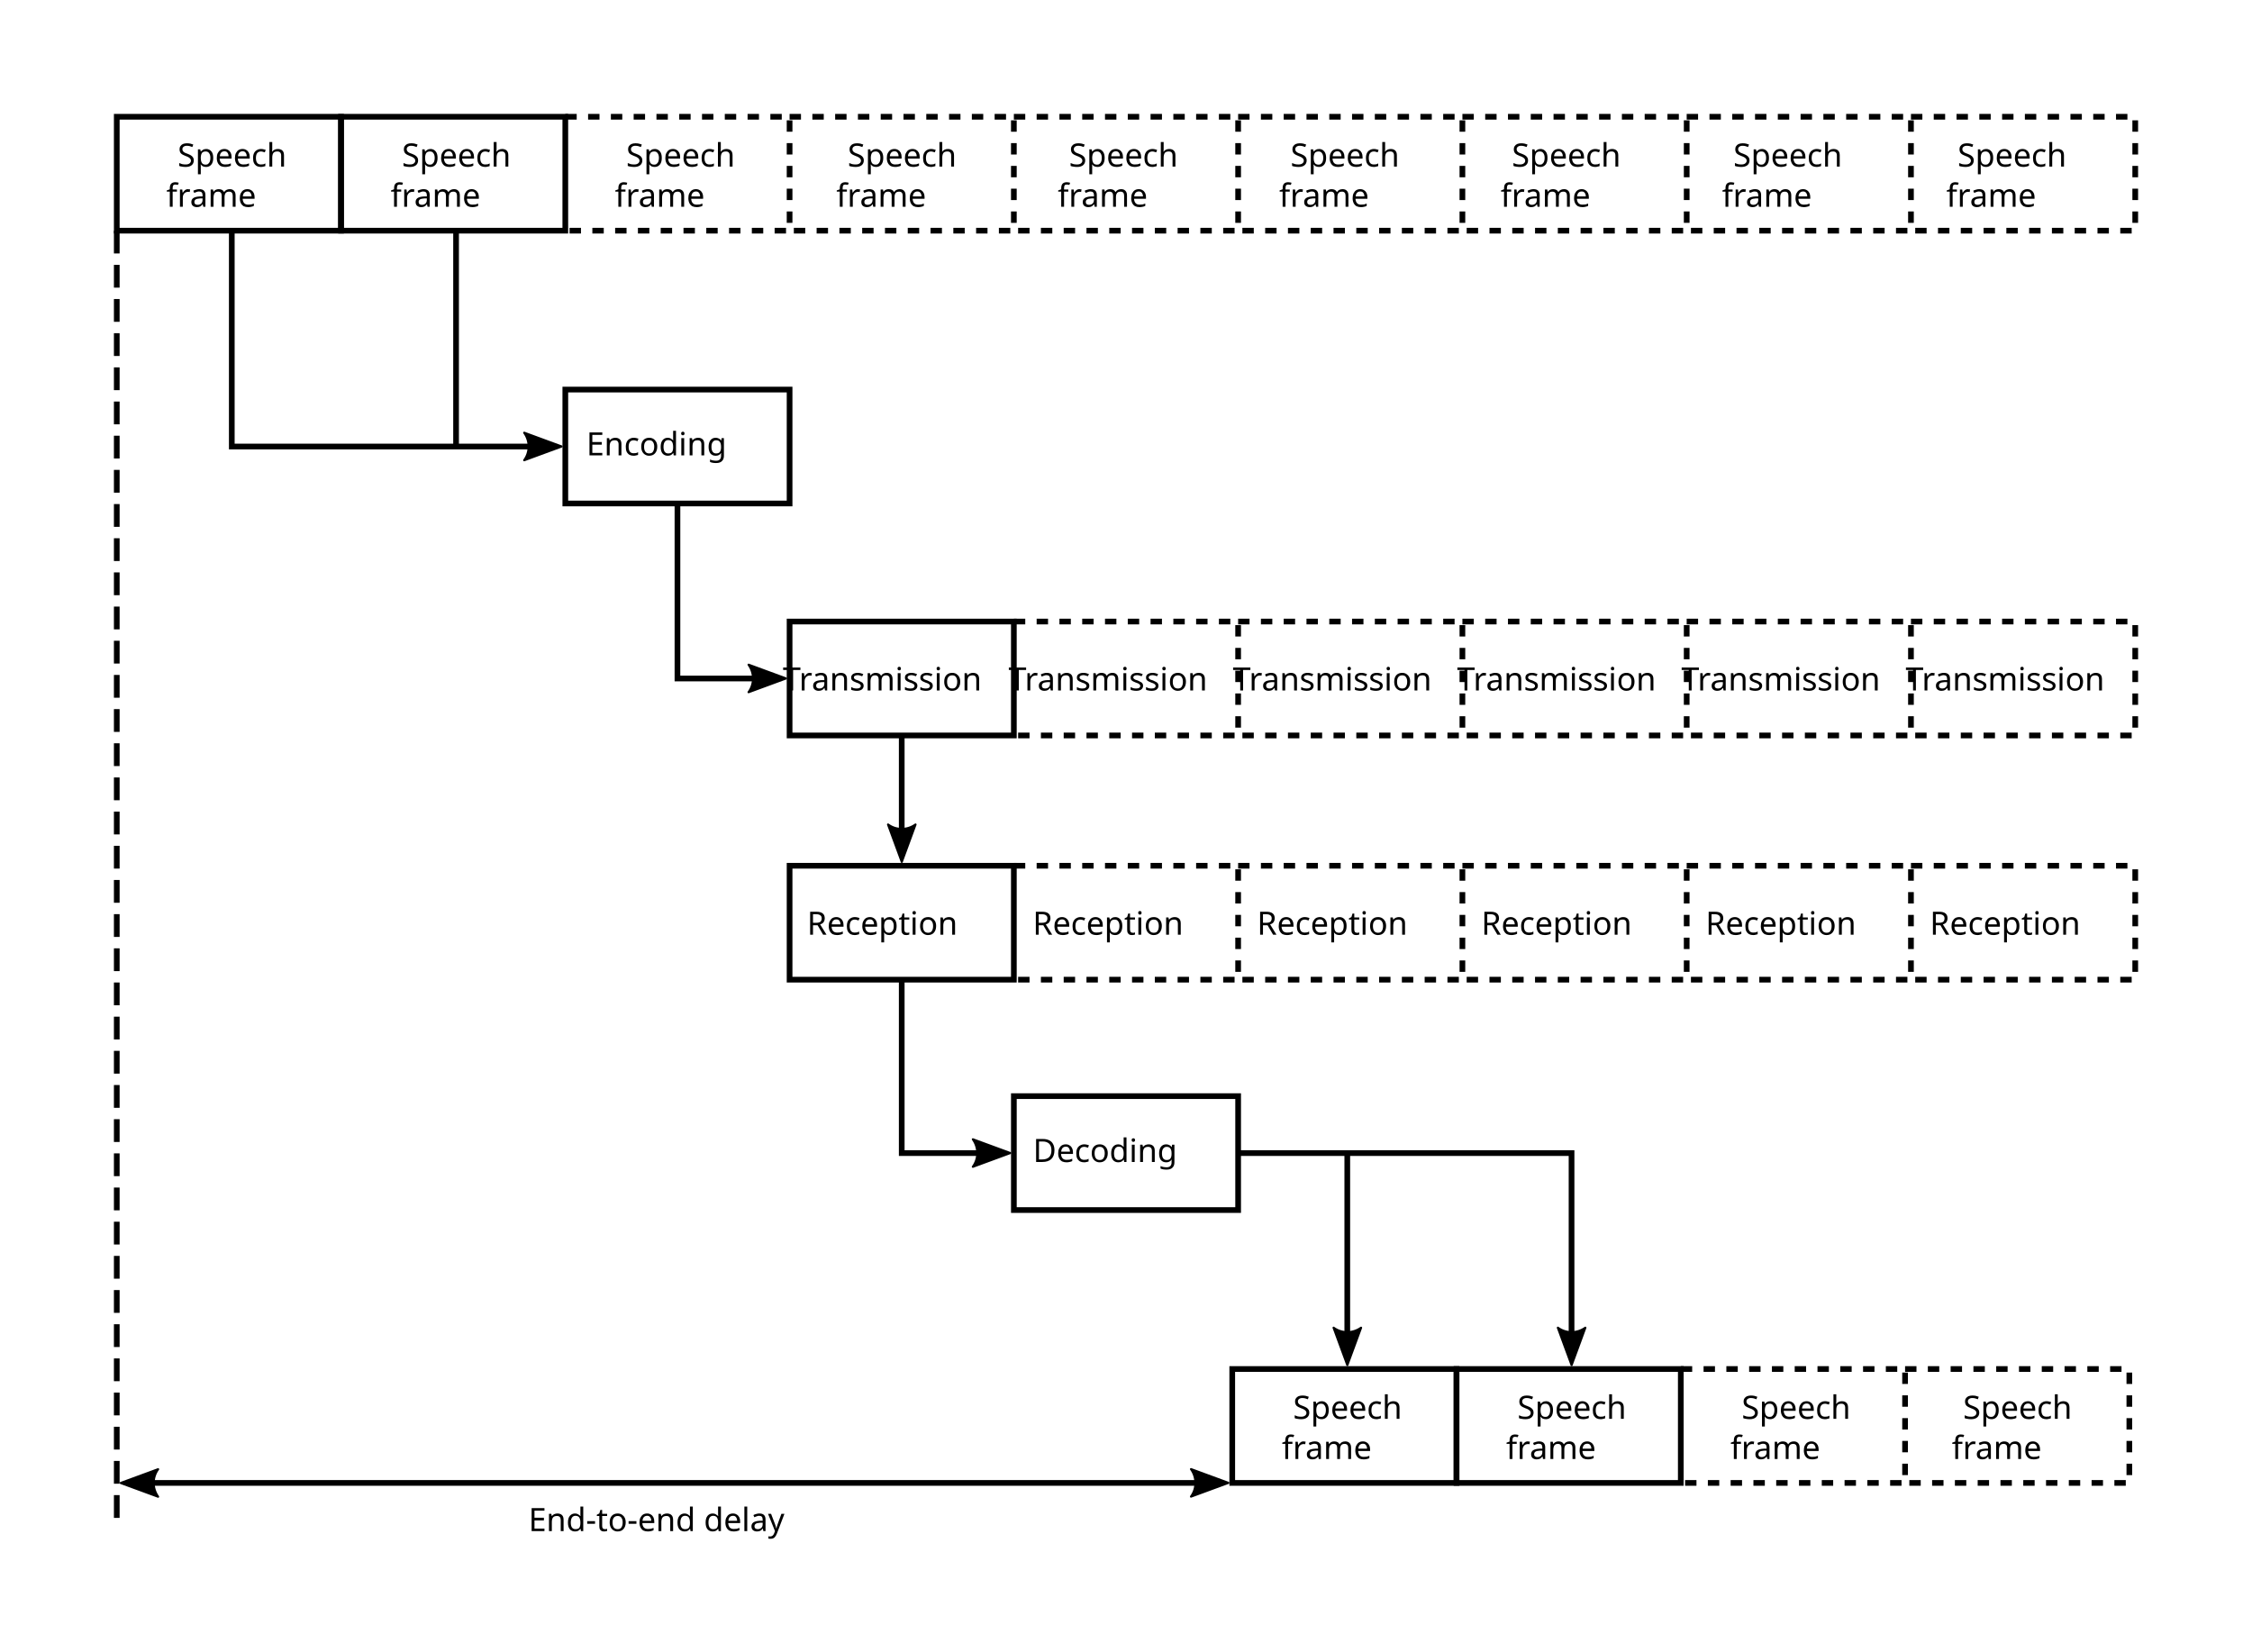
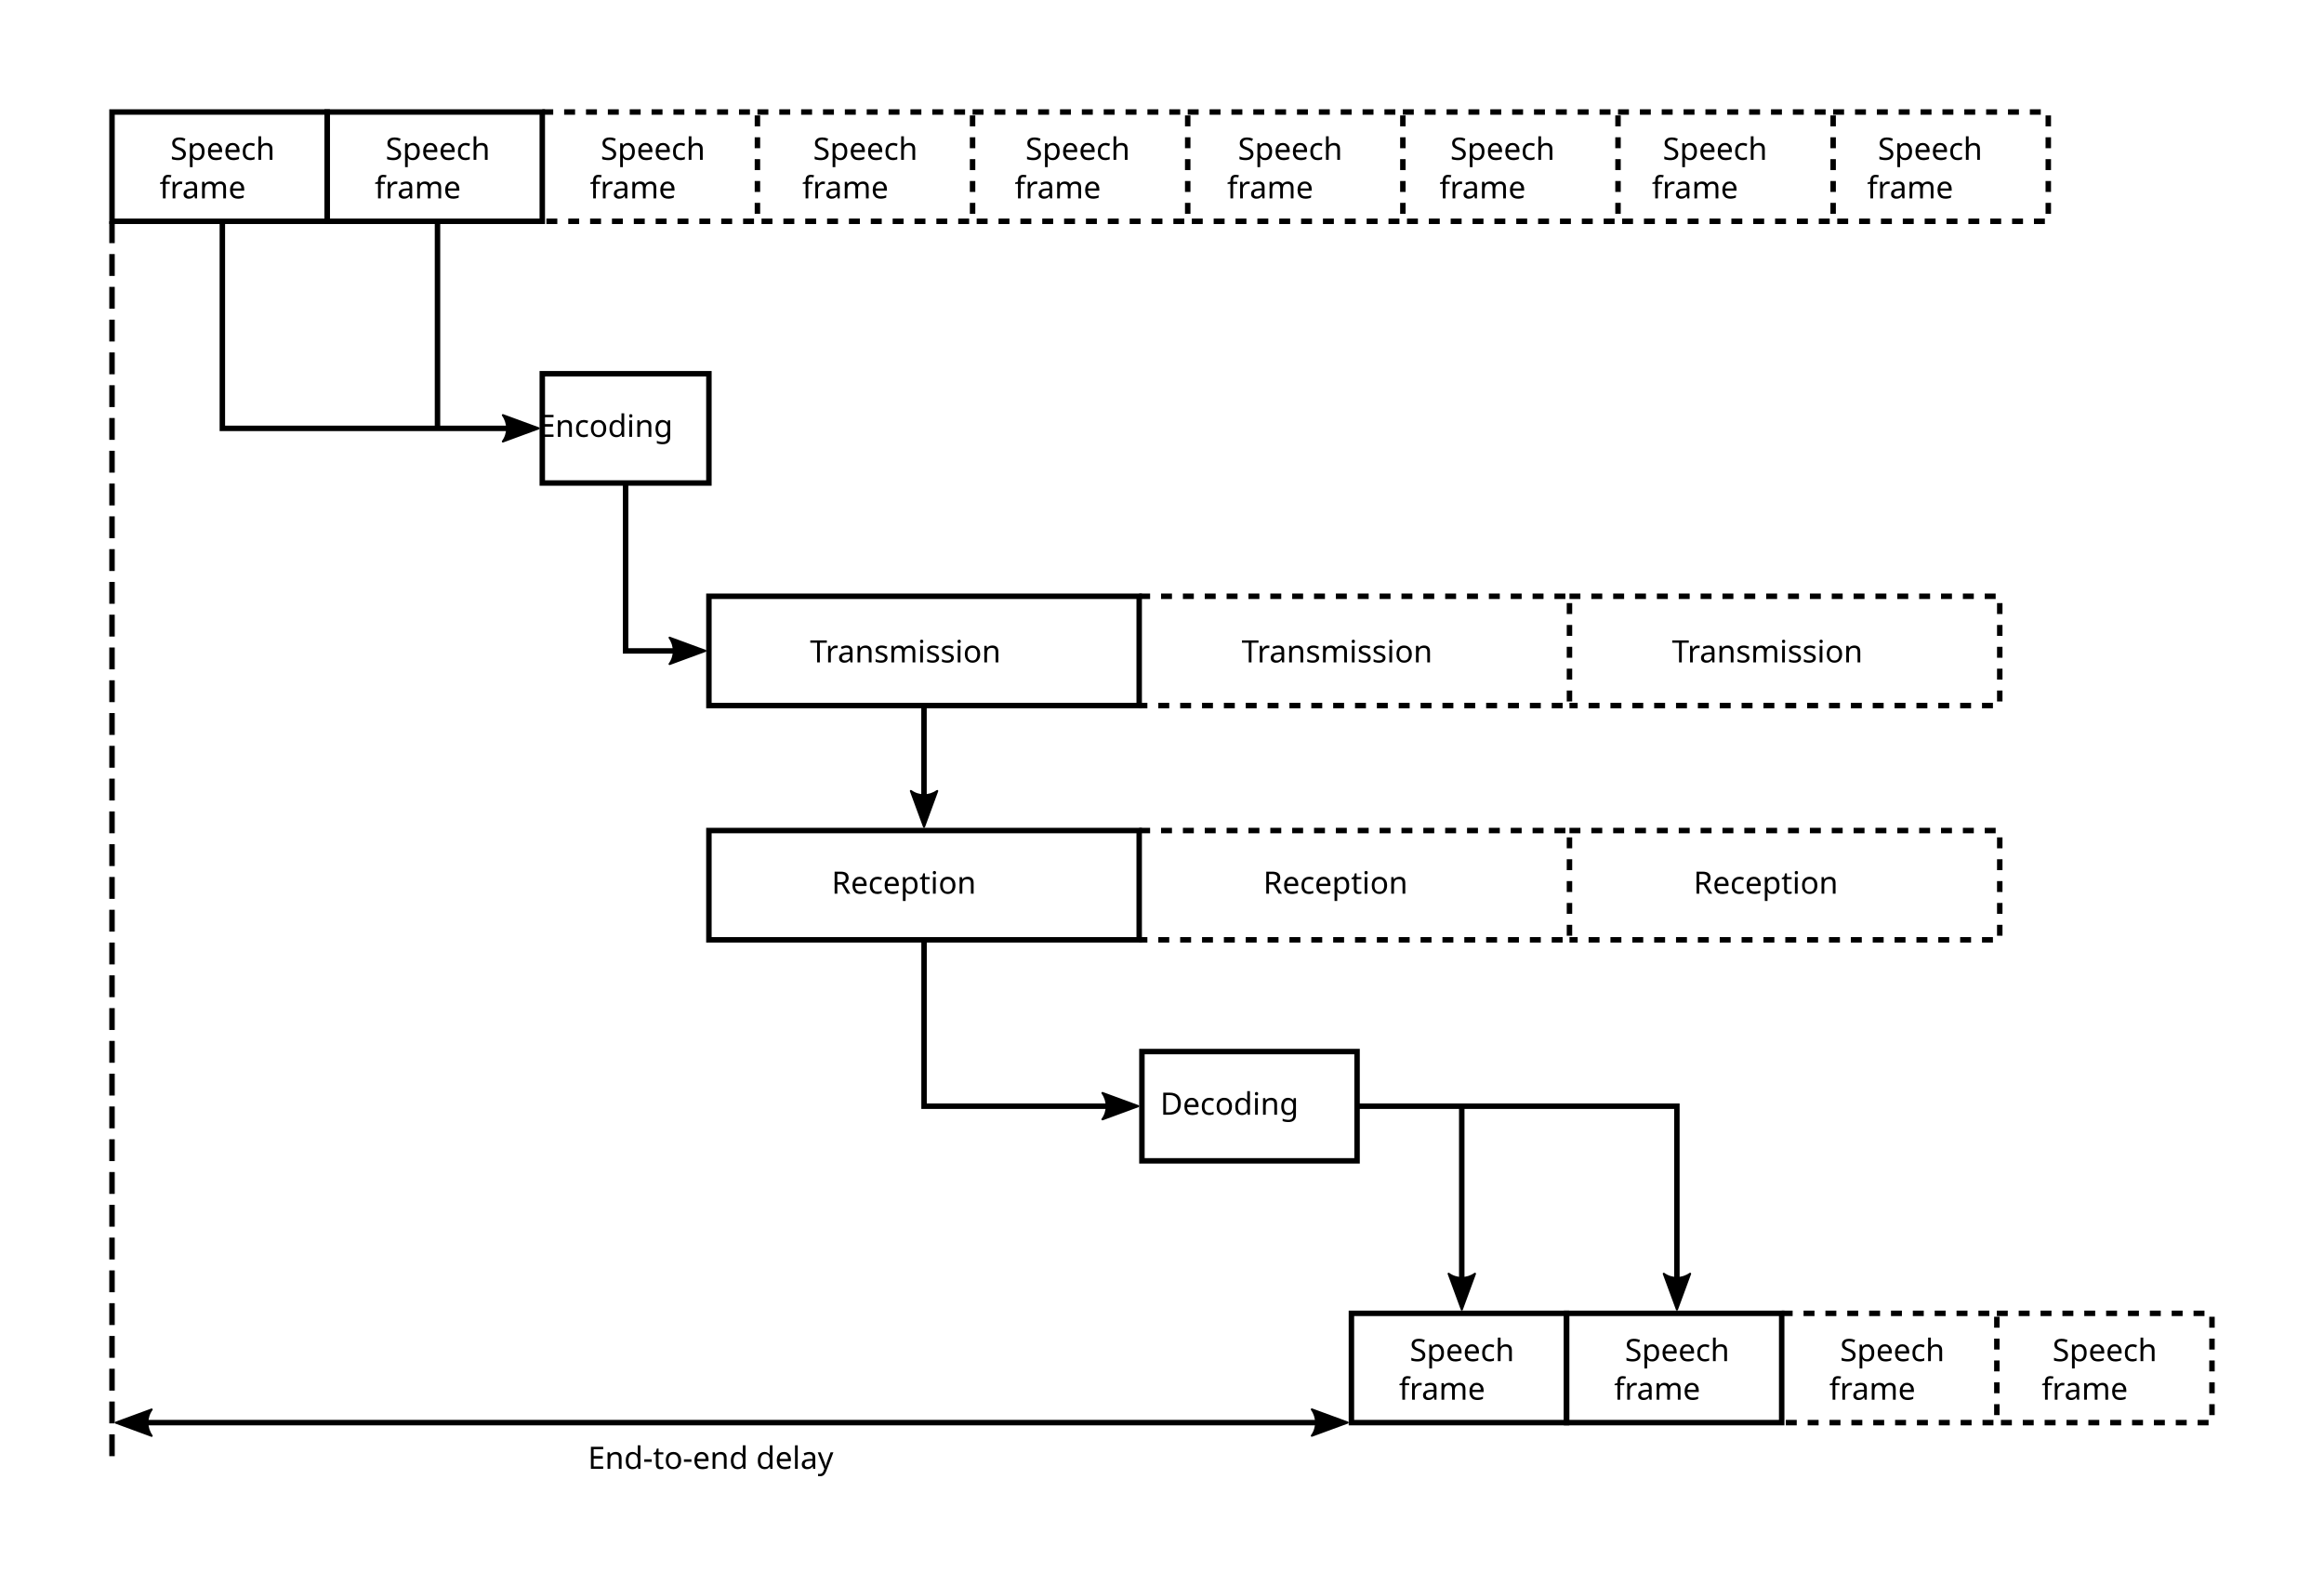
- <svg xmlns="http://www.w3.org/2000/svg" width="197.687mm" height="145mm" viewBox="0 0 197.687 145" version="1.1" id="svg8">
+ <svg xmlns="http://www.w3.org/2000/svg" width="212.667mm" height="145mm" viewBox="0 0 212.667 145" version="1.1" id="svg8">
  <defs id="defs2">
    <marker orient="auto" refY="0" refX="0" id="marker1818" style="overflow:visible">
      <path id="path1816" style="fill:#000000;fill-opacity:1;fill-rule:evenodd;stroke:#000000;stroke-width:0.625;stroke-linejoin:round;stroke-opacity:1" d="M 8.719,4.034 -2.207,0.016 8.719,-4.002 c -1.745,2.372 -1.735,5.617 -6e-7,8.035 z" transform="scale(-0.6)" />
    </marker>
    <marker orient="auto" refY="0" refX="0" id="marker1814" style="overflow:visible">
      <path id="path1812" style="fill:#000000;fill-opacity:1;fill-rule:evenodd;stroke:#000000;stroke-width:0.625;stroke-linejoin:round;stroke-opacity:1" d="M 8.719,4.034 -2.207,0.016 8.719,-4.002 c -1.745,2.372 -1.735,5.617 -6e-7,8.035 z" transform="scale(0.6)" />
    </marker>
    <marker orient="auto" refY="0" refX="0" id="marker1715" style="overflow:visible">
      <path id="path1713" style="fill:#000000;fill-opacity:1;fill-rule:evenodd;stroke:#000000;stroke-width:0.625;stroke-linejoin:round;stroke-opacity:1" d="M 8.719,4.034 -2.207,0.016 8.719,-4.002 c -1.745,2.372 -1.735,5.617 -6e-7,8.035 z" transform="scale(0.6)" />
    </marker>
    <marker orient="auto" refY="0" refX="0" id="marker1711" style="overflow:visible">
      <path id="path1709" style="fill:#000000;fill-opacity:1;fill-rule:evenodd;stroke:#000000;stroke-width:0.625;stroke-linejoin:round;stroke-opacity:1" d="M 8.719,4.034 -2.207,0.016 8.719,-4.002 c -1.745,2.372 -1.735,5.617 -6e-7,8.035 z" transform="scale(-0.6)" />
    </marker>
    <marker orient="auto" refY="0" refX="0" id="Arrow2Mstart" style="overflow:visible">
      <path id="path1161" style="fill:#000000;fill-opacity:1;fill-rule:evenodd;stroke:#000000;stroke-width:0.625;stroke-linejoin:round;stroke-opacity:1" d="M 8.719,4.034 -2.207,0.016 8.719,-4.002 c -1.745,2.372 -1.735,5.617 -6e-7,8.035 z" transform="scale(0.6)" />
    </marker>
    <marker orient="auto" refY="0" refX="0" id="marker1601" style="overflow:visible">
      <path id="path1599" style="fill:#000000;fill-opacity:1;fill-rule:evenodd;stroke:#000000;stroke-width:0.625;stroke-linejoin:round;stroke-opacity:1" d="M 8.719,4.034 -2.207,0.016 8.719,-4.002 c -1.745,2.372 -1.735,5.617 -6e-7,8.035 z" transform="scale(-0.6)" />
    </marker>
    <marker orient="auto" refY="0" refX="0" id="marker1462" style="overflow:visible">
      <path id="path1460" style="fill:#000000;fill-opacity:1;fill-rule:evenodd;stroke:#000000;stroke-width:0.625;stroke-linejoin:round;stroke-opacity:1" d="M 8.719,4.034 -2.207,0.016 8.719,-4.002 c -1.745,2.372 -1.735,5.617 -6e-7,8.035 z" transform="scale(-0.6)" />
    </marker>
    <marker orient="auto" refY="0" refX="0" id="Arrow2Mend" style="overflow:visible">
      <path id="path1164" style="fill:#000000;fill-opacity:1;fill-rule:evenodd;stroke:#000000;stroke-width:0.625;stroke-linejoin:round;stroke-opacity:1" d="M 8.719,4.034 -2.207,0.016 8.719,-4.002 c -1.745,2.372 -1.735,5.617 -6e-7,8.035 z" transform="scale(-0.6)" />
    </marker>
    <marker orient="auto" refY="0" refX="0" id="Arrow1Lend" style="overflow:visible">
      <path id="path1140" d="M 0,0 5,-5 -12.5,0 5,5 Z" style="fill:#000000;fill-opacity:1;fill-rule:evenodd;stroke:#000000;stroke-width:1pt;stroke-opacity:1" transform="matrix(-0.8,0,0,-0.8,-10,0)" />
    </marker>
    <marker orient="auto" refY="0" refX="0" id="marker1462-9" style="overflow:visible">
      <path id="path1460-5" style="fill:#000000;fill-opacity:1;fill-rule:evenodd;stroke:#000000;stroke-width:0.625;stroke-linejoin:round;stroke-opacity:1" d="M 8.719,4.034 -2.207,0.016 8.719,-4.002 c -1.745,2.372 -1.735,5.617 -6e-7,8.035 z" transform="scale(-0.6)" />
    </marker>
    <marker orient="auto" refY="0" refX="0" id="Arrow2Mend-4" style="overflow:visible">
      <path id="path1164-1" style="fill:#000000;fill-opacity:1;fill-rule:evenodd;stroke:#000000;stroke-width:0.625;stroke-linejoin:round;stroke-opacity:1" d="M 8.719,4.034 -2.207,0.016 8.719,-4.002 c -1.745,2.372 -1.735,5.617 -6e-7,8.035 z" transform="scale(-0.6)" />
    </marker>
  </defs>
  <g id="layer1" transform="translate(-9.75,-66.75)">
    <rect style="fill:none;fill-opacity:1;stroke:#000000;stroke-width:0.5;stroke-linecap:butt;stroke-linejoin:miter;stroke-miterlimit:4;stroke-dasharray:none;stroke-dashoffset:0;stroke-opacity:1" id="rect3719-4" width="19.687" height="10" x="39.687" y="77" />
    <text xml:space="preserve" style="font-style:normal;font-weight:normal;font-size:2.822px;line-height:1.25;font-family:sans-serif;text-align:center;letter-spacing:0px;word-spacing:0px;text-anchor:middle;fill:#000000;fill-opacity:1;stroke:none;stroke-width:0.265" x="49.813" y="81.375" id="text934-0">
      <tspan x="49.813" y="81.375" id="tspan932-3" style="font-size:2.822px;text-align:center;text-anchor:middle;stroke-width:0.265">Speech<tspan x="30.886" y="81.375" style="font-size:2.822px;text-align:center;text-anchor:middle;stroke-width:0.265" id="tspan930-0" />
      </tspan>
      <tspan x="49.813" y="84.902" style="font-size:2.822px;text-align:center;text-anchor:middle;stroke-width:0.265" id="tspan903-3">frame</tspan>
    </text>
    <text xml:space="preserve" style="font-style:normal;font-weight:normal;font-size:2.822px;line-height:1.25;font-family:sans-serif;text-align:center;letter-spacing:0px;word-spacing:0px;text-anchor:middle;fill:#000000;fill-opacity:1;stroke:none;stroke-width:0.265" x="69.5" y="81.375" id="text934-9">
      <tspan x="69.5" y="81.375" id="tspan932-9" style="font-size:2.822px;text-align:center;text-anchor:middle;stroke-width:0.265">Speech<tspan x="50.574" y="81.375" style="font-size:2.822px;text-align:center;text-anchor:middle;stroke-width:0.265" id="tspan930-3" />
      </tspan>
      <tspan x="69.5" y="84.902" style="font-size:2.822px;text-align:center;text-anchor:middle;stroke-width:0.265" id="tspan903-4">frame</tspan>
    </text>
    <text xml:space="preserve" style="font-style:normal;font-weight:normal;font-size:2.822px;line-height:1.25;font-family:sans-serif;text-align:center;letter-spacing:0px;word-spacing:0px;text-anchor:middle;fill:#000000;fill-opacity:1;stroke:none;stroke-width:0.265" x="88.938" y="81.375" id="text934-0-2">
      <tspan x="88.938" y="81.375" id="tspan932-3-3" style="font-size:2.822px;text-align:center;text-anchor:middle;stroke-width:0.265">Speech<tspan x="70.011" y="81.375" style="font-size:2.822px;text-align:center;text-anchor:middle;stroke-width:0.265" id="tspan930-0-7" />
      </tspan>
      <tspan x="88.938" y="84.902" style="font-size:2.822px;text-align:center;text-anchor:middle;stroke-width:0.265" id="tspan903-3-2">frame</tspan>
    </text>
    <text xml:space="preserve" style="font-style:normal;font-weight:normal;font-size:2.822px;line-height:1.25;font-family:sans-serif;text-align:center;letter-spacing:0px;word-spacing:0px;text-anchor:middle;fill:#000000;fill-opacity:1;stroke:none;stroke-width:0.265" x="108.375" y="81.375" id="text934-7">
      <tspan x="108.375" y="81.375" id="tspan932-4" style="font-size:2.822px;text-align:center;text-anchor:middle;stroke-width:0.265">Speech<tspan x="89.449" y="81.375" style="font-size:2.822px;text-align:center;text-anchor:middle;stroke-width:0.265" id="tspan930-4" />
      </tspan>
      <tspan x="108.375" y="84.902" style="font-size:2.822px;text-align:center;text-anchor:middle;stroke-width:0.265" id="tspan903-2">frame</tspan>
    </text>
    <text xml:space="preserve" style="font-style:normal;font-weight:normal;font-size:2.822px;line-height:1.25;font-family:sans-serif;text-align:center;letter-spacing:0px;word-spacing:0px;text-anchor:middle;fill:#000000;fill-opacity:1;stroke:none;stroke-width:0.265" x="127.813" y="81.375" id="text934-0-8">
      <tspan x="127.813" y="81.375" id="tspan932-3-0" style="font-size:2.822px;text-align:center;text-anchor:middle;stroke-width:0.265">Speech<tspan x="108.886" y="81.375" style="font-size:2.822px;text-align:center;text-anchor:middle;stroke-width:0.265" id="tspan930-0-9" />
      </tspan>
      <tspan x="127.813" y="84.902" style="font-size:2.822px;text-align:center;text-anchor:middle;stroke-width:0.265" id="tspan903-3-3">frame</tspan>
    </text>
    <text xml:space="preserve" style="font-style:normal;font-weight:normal;font-size:2.822px;line-height:1.25;font-family:sans-serif;text-align:center;letter-spacing:0px;word-spacing:0px;text-anchor:middle;fill:#000000;fill-opacity:1;stroke:none;stroke-width:0.265" x="147.25" y="81.375" id="text934-9-8">
      <tspan x="147.25" y="81.375" id="tspan932-9-7" style="font-size:2.822px;text-align:center;text-anchor:middle;stroke-width:0.265">Speech<tspan x="128.324" y="81.375" style="font-size:2.822px;text-align:center;text-anchor:middle;stroke-width:0.265" id="tspan930-3-4" />
      </tspan>
      <tspan x="147.25" y="84.902" style="font-size:2.822px;text-align:center;text-anchor:middle;stroke-width:0.265" id="tspan903-4-9">frame</tspan>
    </text>
    <text xml:space="preserve" style="font-style:normal;font-weight:normal;font-size:2.822px;line-height:1.25;font-family:sans-serif;text-align:center;letter-spacing:0px;word-spacing:0px;text-anchor:middle;fill:#000000;fill-opacity:1;stroke:none;stroke-width:0.265" x="166.688" y="81.375" id="text934-0-2-5">
      <tspan x="166.688" y="81.375" id="tspan932-3-3-1" style="font-size:2.822px;text-align:center;text-anchor:middle;stroke-width:0.265">Speech<tspan x="147.761" y="81.375" style="font-size:2.822px;text-align:center;text-anchor:middle;stroke-width:0.265" id="tspan930-0-7-4" />
      </tspan>
      <tspan x="166.688" y="84.902" style="font-size:2.822px;text-align:center;text-anchor:middle;stroke-width:0.265" id="tspan903-3-2-0">frame</tspan>
    </text>
    <rect style="fill:none;fill-opacity:1;stroke:#000000;stroke-width:0.5;stroke-linecap:butt;stroke-linejoin:miter;stroke-miterlimit:4;stroke-dasharray:none;stroke-dashoffset:0;stroke-opacity:1" id="rect3719" width="19.687" height="10" x="20" y="77" />
    <text xml:space="preserve" style="font-style:normal;font-weight:normal;font-size:2.822px;line-height:1.25;font-family:sans-serif;text-align:center;letter-spacing:0px;word-spacing:0px;text-anchor:middle;fill:#000000;fill-opacity:1;stroke:none;stroke-width:0.265" x="30.125" y="81.375" id="text934">
      <tspan x="30.125" y="81.375" id="tspan932" style="font-size:2.822px;text-align:center;text-anchor:middle;stroke-width:0.265">Speech<tspan x="11.199" y="81.375" style="font-size:2.822px;text-align:center;text-anchor:middle;stroke-width:0.265" id="tspan930" />
      </tspan>
      <tspan x="30.125" y="84.902" style="font-size:2.822px;text-align:center;text-anchor:middle;stroke-width:0.265" id="tspan903">frame</tspan>
    </text>
    <flowRoot xml:space="preserve" id="flowRoot4850" style="font-style:normal;font-weight:normal;font-size:13.333px;line-height:1.25;font-family:sans-serif;letter-spacing:0px;word-spacing:0px;fill:#000000;fill-opacity:1;stroke:none" transform="matrix(0.2645833,0,0,0.2645833,0,-103)">
      <flowRegion id="flowRegion4852" style="font-size:13.333px">
        <rect id="rect4854" width="213.142" height="41.416" x="913.178" y="740.054" style="font-size:13.333px" />
      </flowRegion>
      <flowPara id="flowPara4856" />
    </flowRoot>
    <path style="fill:none;stroke:#000000;stroke-width:0.5;stroke-linecap:butt;stroke-linejoin:miter;stroke-miterlimit:4;stroke-dasharray:1, 1;stroke-dashoffset:0;stroke-opacity:1" d="m 59.375,77 h 19.687 v 10 H 59.375" id="path1048" />
    <path style="fill:none;stroke:#000000;stroke-width:0.5;stroke-linecap:butt;stroke-linejoin:miter;stroke-miterlimit:4;stroke-dasharray:1, 1;stroke-dashoffset:0;stroke-opacity:1" d="m 79.062,77 h 19.687 v 10 H 79.062" id="path1048-0" />
    <path style="fill:none;stroke:#000000;stroke-width:0.5;stroke-linecap:butt;stroke-linejoin:miter;stroke-miterlimit:4;stroke-dasharray:1, 1;stroke-dashoffset:0;stroke-opacity:1" d="m 98.75,77 h 19.687 v 10 H 98.75" id="path1048-7" />
    <path style="fill:none;stroke:#000000;stroke-width:0.5;stroke-linecap:butt;stroke-linejoin:miter;stroke-miterlimit:4;stroke-dasharray:1, 1;stroke-dashoffset:0;stroke-opacity:1" d="m 118.437,77 h 19.687 v 10 h -19.687" id="path1048-0-8" />
    <path style="fill:none;stroke:#000000;stroke-width:0.5;stroke-linecap:butt;stroke-linejoin:miter;stroke-miterlimit:4;stroke-dasharray:1, 1;stroke-dashoffset:0;stroke-opacity:1" d="m 138.125,77 h 19.688 v 10 h -19.688" id="path1048-8" />
    <path style="fill:none;stroke:#000000;stroke-width:0.5;stroke-linecap:butt;stroke-linejoin:miter;stroke-miterlimit:4;stroke-dasharray:1, 1;stroke-dashoffset:0;stroke-opacity:1" d="m 157.812,77 h 19.687 v 10 h -19.687" id="path1048-0-4" />
-     <rect style="fill:none;fill-opacity:1;stroke:#000000;stroke-width:0.5;stroke-linecap:butt;stroke-linejoin:miter;stroke-miterlimit:4;stroke-dasharray:none;stroke-dashoffset:0;stroke-opacity:1" id="rect3719-4-8" width="19.687" height="10" x="59.375" y="100.949" />
-     <text xml:space="preserve" style="font-style:normal;font-weight:normal;font-size:2.822px;line-height:1.25;font-family:sans-serif;text-align:center;letter-spacing:0px;word-spacing:0px;text-anchor:middle;fill:#000000;fill-opacity:1;stroke:none;stroke-width:0.265" x="69.208" y="106.727" id="text934-0-9">
-       <tspan x="69.208" y="106.727" style="font-size:2.822px;text-align:center;text-anchor:middle;stroke-width:0.265" id="tspan903-3-5">Encoding</tspan>
+     <rect style="fill:none;fill-opacity:1;stroke:#000000;stroke-width:0.5;stroke-linecap:butt;stroke-linejoin:miter;stroke-miterlimit:4;stroke-dasharray:none;stroke-dashoffset:0;stroke-opacity:1" id="rect3719-4-8" width="15.246" height="10" x="59.375" y="100.949" />
+     <text xml:space="preserve" style="font-style:normal;font-weight:normal;font-size:2.822px;line-height:1.25;font-family:sans-serif;text-align:center;letter-spacing:0px;word-spacing:0px;text-anchor:middle;fill:#000000;fill-opacity:1;stroke:none;stroke-width:0.265" x="66.988" y="106.727" id="text934-0-9">
+       <tspan x="66.988" y="106.727" style="font-size:2.822px;text-align:center;text-anchor:middle;stroke-width:0.265" id="tspan903-3-5">Encoding</tspan>
    </text>
    <path style="fill:none;stroke:#000000;stroke-width:0.5;stroke-linecap:butt;stroke-linejoin:miter;stroke-miterlimit:4;stroke-dasharray:none;stroke-opacity:1;marker-end:url(#Arrow2Mend)" d="m 30.097,87 v 18.949 h 28.286" id="path1135" />
    <path style="fill:none;stroke:#000000;stroke-width:0.5;stroke-linecap:butt;stroke-linejoin:miter;stroke-miterlimit:4;stroke-dasharray:none;stroke-opacity:1" d="M 49.785,87 V 105.949" id="path1411" />
-     <rect style="fill:none;fill-opacity:1;stroke:#000000;stroke-width:0.5;stroke-linecap:butt;stroke-linejoin:miter;stroke-miterlimit:4;stroke-dasharray:none;stroke-dashoffset:0;stroke-opacity:1" id="rect3719-4-8-3" width="19.687" height="10" x="79.062" y="121.313" />
-     <text xml:space="preserve" style="font-style:normal;font-weight:normal;font-size:2.822px;line-height:1.25;font-family:sans-serif;text-align:center;letter-spacing:0px;word-spacing:0px;text-anchor:middle;fill:#000000;fill-opacity:1;stroke:none;stroke-width:0.265" x="89.032" y="127.365" id="text934-0-9-2">
-       <tspan x="89.032" y="127.365" style="font-size:2.822px;text-align:center;text-anchor:middle;stroke-width:0.265" id="tspan903-3-5-7">Transmission</tspan>
+     <rect style="fill:none;fill-opacity:1;stroke:#000000;stroke-width:0.5;stroke-linecap:butt;stroke-linejoin:miter;stroke-miterlimit:4;stroke-dasharray:none;stroke-dashoffset:0;stroke-opacity:1" id="rect3719-4-8-3" width="39.375" height="10" x="74.621" y="121.313" />
+     <text xml:space="preserve" style="font-style:normal;font-weight:normal;font-size:2.822px;line-height:1.25;font-family:sans-serif;text-align:center;letter-spacing:0px;word-spacing:0px;text-anchor:middle;fill:#000000;fill-opacity:1;stroke:none;stroke-width:0.265" x="94.434" y="127.365" id="text934-0-9-2">
+       <tspan x="94.434" y="127.365" style="font-size:2.822px;text-align:center;text-anchor:middle;stroke-width:0.265" id="tspan903-3-5-7">Transmission</tspan>
    </text>
-     <path style="fill:none;stroke:#000000;stroke-width:0.5;stroke-linecap:butt;stroke-linejoin:miter;stroke-miterlimit:4;stroke-dasharray:none;stroke-opacity:1;marker-end:url(#marker1462)" d="m 69.219,111.088 v 15.225 h 8.86" id="path1458" />
-     <path style="fill:none;stroke:#000000;stroke-width:0.5;stroke-linecap:butt;stroke-linejoin:miter;stroke-miterlimit:4;stroke-dasharray:1, 1;stroke-dashoffset:0;stroke-opacity:1" d="m 98.75,121.313 h 19.687 v 10 H 98.75" id="path1048-0-4-0" />
-     <text xml:space="preserve" style="font-style:normal;font-weight:normal;font-size:2.822px;line-height:1.25;font-family:sans-serif;text-align:center;letter-spacing:0px;word-spacing:0px;text-anchor:middle;fill:#000000;fill-opacity:1;stroke:none;stroke-width:0.265" x="108.844" y="127.365" id="text934-0-9-2-9">
-       <tspan x="108.844" y="127.365" style="font-size:2.822px;text-align:center;text-anchor:middle;stroke-width:0.265" id="tspan903-3-5-7-0">Transmission</tspan>
+     <path style="fill:none;stroke:#000000;stroke-width:0.5;stroke-linecap:butt;stroke-linejoin:miter;stroke-miterlimit:4;stroke-dasharray:none;stroke-opacity:1;marker-end:url(#marker1462)" d="m 66.998,111.088 v 15.225 h 6.639" id="path1458" />
+     <path style="fill:none;stroke:#000000;stroke-width:0.5;stroke-linecap:butt;stroke-linejoin:miter;stroke-miterlimit:4;stroke-dasharray:1, 1;stroke-dashoffset:0;stroke-opacity:1" d="m 113.996,121.313 h 39.375 v 10 h -39.375" id="path1048-0-4-0-9" />
+     <text xml:space="preserve" style="font-style:normal;font-weight:normal;font-size:2.822px;line-height:1.25;font-family:sans-serif;text-align:center;letter-spacing:0px;word-spacing:0px;text-anchor:middle;fill:#000000;fill-opacity:1;stroke:none;stroke-width:0.265" x="133.934" y="127.365" id="text934-0-9-2-9-9">
+       <tspan x="133.934" y="127.365" style="font-size:2.822px;text-align:center;text-anchor:middle;stroke-width:0.265" id="tspan903-3-5-7-0-4">Transmission</tspan>
    </text>
-     <path style="fill:none;stroke:#000000;stroke-width:0.5;stroke-linecap:butt;stroke-linejoin:miter;stroke-miterlimit:4;stroke-dasharray:1, 1;stroke-dashoffset:0;stroke-opacity:1" d="m 118.437,121.313 h 19.687 v 10 h -19.687" id="path1048-0-4-0-9" />
-     <text xml:space="preserve" style="font-style:normal;font-weight:normal;font-size:2.822px;line-height:1.25;font-family:sans-serif;text-align:center;letter-spacing:0px;word-spacing:0px;text-anchor:middle;fill:#000000;fill-opacity:1;stroke:none;stroke-width:0.265" x="128.532" y="127.365" id="text934-0-9-2-9-9">
-       <tspan x="128.532" y="127.365" style="font-size:2.822px;text-align:center;text-anchor:middle;stroke-width:0.265" id="tspan903-3-5-7-0-4">Transmission</tspan>
+     <text xml:space="preserve" style="font-style:normal;font-weight:normal;font-size:2.822px;line-height:1.25;font-family:sans-serif;text-align:center;letter-spacing:0px;word-spacing:0px;text-anchor:middle;fill:#000000;fill-opacity:1;stroke:none;stroke-width:0.265" x="173.309" y="127.365" id="text934-0-9-2-9-4">
+       <tspan x="173.309" y="127.365" style="font-size:2.822px;text-align:center;text-anchor:middle;stroke-width:0.265" id="tspan903-3-5-7-0-9">Transmission</tspan>
    </text>
-     <path style="fill:none;stroke:#000000;stroke-width:0.5;stroke-linecap:butt;stroke-linejoin:miter;stroke-miterlimit:4;stroke-dasharray:1, 1;stroke-dashoffset:0;stroke-opacity:1" d="m 138.125,121.313 h 19.687 v 10 h -19.687" id="path1048-0-4-0-4" />
-     <text xml:space="preserve" style="font-style:normal;font-weight:normal;font-size:2.822px;line-height:1.25;font-family:sans-serif;text-align:center;letter-spacing:0px;word-spacing:0px;text-anchor:middle;fill:#000000;fill-opacity:1;stroke:none;stroke-width:0.265" x="148.219" y="127.365" id="text934-0-9-2-9-6">
-       <tspan x="148.219" y="127.365" style="font-size:2.822px;text-align:center;text-anchor:middle;stroke-width:0.265" id="tspan903-3-5-7-0-5">Transmission</tspan>
+     <text xml:space="preserve" style="font-style:normal;font-weight:normal;font-size:2.822px;line-height:1.25;font-family:sans-serif;text-align:center;letter-spacing:0px;word-spacing:0px;text-anchor:middle;fill:#000000;fill-opacity:1;stroke:none;stroke-width:0.265" x="94.292" y="148.53" id="text934-0-9-2-1">
+       <tspan x="94.292" y="148.53" style="font-size:2.822px;text-align:center;text-anchor:middle;stroke-width:0.265" id="tspan903-3-5-7-5">Reception</tspan>
    </text>
-     <path style="fill:none;stroke:#000000;stroke-width:0.5;stroke-linecap:butt;stroke-linejoin:miter;stroke-miterlimit:4;stroke-dasharray:1, 1;stroke-dashoffset:0;stroke-opacity:1" d="m 157.812,121.313 h 19.687 v 10 h -19.687" id="path1048-0-4-0-8" />
-     <text xml:space="preserve" style="font-style:normal;font-weight:normal;font-size:2.822px;line-height:1.25;font-family:sans-serif;text-align:center;letter-spacing:0px;word-spacing:0px;text-anchor:middle;fill:#000000;fill-opacity:1;stroke:none;stroke-width:0.265" x="167.907" y="127.365" id="text934-0-9-2-9-4">
-       <tspan x="167.907" y="127.365" style="font-size:2.822px;text-align:center;text-anchor:middle;stroke-width:0.265" id="tspan903-3-5-7-0-9">Transmission</tspan>
+     <text xml:space="preserve" style="font-style:normal;font-weight:normal;font-size:2.822px;line-height:1.25;font-family:sans-serif;text-align:center;letter-spacing:0px;word-spacing:0px;text-anchor:middle;fill:#000000;fill-opacity:1;stroke:none;stroke-width:0.265" x="133.792" y="148.53" id="text934-0-9-2-9-9-8">
+       <tspan x="133.792" y="148.53" style="font-size:2.822px;text-align:center;text-anchor:middle;stroke-width:0.265" id="tspan903-3-5-7-0-4-5">Reception</tspan>
    </text>
-     <rect style="fill:none;fill-opacity:1;stroke:#000000;stroke-width:0.5;stroke-linecap:butt;stroke-linejoin:miter;stroke-miterlimit:4;stroke-dasharray:none;stroke-dashoffset:0;stroke-opacity:1" id="rect3719-4-8-3-9" width="19.687" height="10" x="79.062" y="142.751" />
-     <text xml:space="preserve" style="font-style:normal;font-weight:normal;font-size:2.822px;line-height:1.25;font-family:sans-serif;text-align:center;letter-spacing:0px;word-spacing:0px;text-anchor:middle;fill:#000000;fill-opacity:1;stroke:none;stroke-width:0.265" x="89.032" y="148.804" id="text934-0-9-2-1">
-       <tspan x="89.032" y="148.804" style="font-size:2.822px;text-align:center;text-anchor:middle;stroke-width:0.265" id="tspan903-3-5-7-5">Reception</tspan>
+     <text xml:space="preserve" style="font-style:normal;font-weight:normal;font-size:2.822px;line-height:1.25;font-family:sans-serif;text-align:center;letter-spacing:0px;word-spacing:0px;text-anchor:middle;fill:#000000;fill-opacity:1;stroke:none;stroke-width:0.265" x="173.166" y="148.53" id="text934-0-9-2-9-4-6">
+       <tspan x="173.166" y="148.53" style="font-size:2.822px;text-align:center;text-anchor:middle;stroke-width:0.265" id="tspan903-3-5-7-0-9-2">Reception</tspan>
    </text>
-     <path style="fill:none;stroke:#000000;stroke-width:0.5;stroke-linecap:butt;stroke-linejoin:miter;stroke-miterlimit:4;stroke-dasharray:1, 1;stroke-dashoffset:0;stroke-opacity:1" d="m 98.75,142.751 h 19.687 v 10 H 98.75" id="path1048-0-4-0-5" />
-     <text xml:space="preserve" style="font-style:normal;font-weight:normal;font-size:2.822px;line-height:1.25;font-family:sans-serif;text-align:center;letter-spacing:0px;word-spacing:0px;text-anchor:middle;fill:#000000;fill-opacity:1;stroke:none;stroke-width:0.265" x="108.844" y="148.804" id="text934-0-9-2-9-42">
-       <tspan x="108.844" y="148.804" style="font-size:2.822px;text-align:center;text-anchor:middle;stroke-width:0.265" id="tspan903-3-5-7-0-8">Reception</tspan>
+     <path style="fill:none;stroke:#000000;stroke-width:0.5;stroke-linecap:butt;stroke-linejoin:miter;stroke-miterlimit:4;stroke-dasharray:none;stroke-opacity:1;marker-end:url(#marker1601)" d="m 94.304,131.324 v 10.422" id="path1597" />
+     <rect style="fill:none;fill-opacity:1;stroke:#000000;stroke-width:0.5;stroke-linecap:butt;stroke-linejoin:miter;stroke-miterlimit:4;stroke-dasharray:none;stroke-dashoffset:0;stroke-opacity:1" id="rect3719-4-8-8" width="19.687" height="10" x="114.246" y="162.976" />
+     <text xml:space="preserve" style="font-style:normal;font-weight:normal;font-size:2.822px;line-height:1.25;font-family:sans-serif;text-align:center;letter-spacing:0px;word-spacing:0px;text-anchor:middle;fill:#000000;fill-opacity:1;stroke:none;stroke-width:0.265" x="124.08" y="168.754" id="text934-0-9-0">
+       <tspan x="124.08" y="168.754" style="font-size:2.822px;text-align:center;text-anchor:middle;stroke-width:0.265" id="tspan903-3-5-1">Decoding</tspan>
    </text>
-     <path style="fill:none;stroke:#000000;stroke-width:0.5;stroke-linecap:butt;stroke-linejoin:miter;stroke-miterlimit:4;stroke-dasharray:1, 1;stroke-dashoffset:0;stroke-opacity:1" d="m 118.437,142.751 h 19.687 v 10 h -19.687" id="path1048-0-4-0-9-9" />
-     <text xml:space="preserve" style="font-style:normal;font-weight:normal;font-size:2.822px;line-height:1.25;font-family:sans-serif;text-align:center;letter-spacing:0px;word-spacing:0px;text-anchor:middle;fill:#000000;fill-opacity:1;stroke:none;stroke-width:0.265" x="128.532" y="148.804" id="text934-0-9-2-9-9-8">
-       <tspan x="128.532" y="148.804" style="font-size:2.822px;text-align:center;text-anchor:middle;stroke-width:0.265" id="tspan903-3-5-7-0-4-5">Reception</tspan>
+     <path style="fill:none;stroke:#000000;stroke-width:0.5;stroke-linecap:butt;stroke-linejoin:miter;stroke-miterlimit:4;stroke-dasharray:none;stroke-opacity:1;marker-end:url(#marker1462-9)" d="m 94.309,152.751 v 15.225 h 18.94" id="path1458-2" />
+     <rect style="fill:none;fill-opacity:1;stroke:#000000;stroke-width:0.5;stroke-linecap:butt;stroke-linejoin:miter;stroke-miterlimit:4;stroke-dasharray:none;stroke-dashoffset:0;stroke-opacity:1" id="rect3719-4-6" width="19.687" height="10" x="153.104" y="186.93" />
+     <text xml:space="preserve" style="font-style:normal;font-weight:normal;font-size:2.822px;line-height:1.25;font-family:sans-serif;text-align:center;letter-spacing:0px;word-spacing:0px;text-anchor:middle;fill:#000000;fill-opacity:1;stroke:none;stroke-width:0.265" x="163.23" y="191.305" id="text934-0-6">
+       <tspan x="163.23" y="191.305" id="tspan932-3-2" style="font-size:2.822px;text-align:center;text-anchor:middle;stroke-width:0.265">Speech<tspan x="144.303" y="191.305" style="font-size:2.822px;text-align:center;text-anchor:middle;stroke-width:0.265" id="tspan930-0-74" />
+       </tspan>
+       <tspan x="163.23" y="194.832" style="font-size:2.822px;text-align:center;text-anchor:middle;stroke-width:0.265" id="tspan903-3-8">frame</tspan>
    </text>
-     <path style="fill:none;stroke:#000000;stroke-width:0.5;stroke-linecap:butt;stroke-linejoin:miter;stroke-miterlimit:4;stroke-dasharray:1, 1;stroke-dashoffset:0;stroke-opacity:1" d="m 138.125,142.751 h 19.687 v 10 h -19.687" id="path1048-0-4-0-4-0" />
-     <text xml:space="preserve" style="font-style:normal;font-weight:normal;font-size:2.822px;line-height:1.25;font-family:sans-serif;text-align:center;letter-spacing:0px;word-spacing:0px;text-anchor:middle;fill:#000000;fill-opacity:1;stroke:none;stroke-width:0.265" x="148.219" y="148.804" id="text934-0-9-2-9-6-1">
-       <tspan x="148.219" y="148.804" style="font-size:2.822px;text-align:center;text-anchor:middle;stroke-width:0.265" id="tspan903-3-5-7-0-5-7">Reception</tspan>
+     <rect style="fill:none;fill-opacity:1;stroke:#000000;stroke-width:0.5;stroke-linecap:butt;stroke-linejoin:miter;stroke-miterlimit:4;stroke-dasharray:none;stroke-dashoffset:0;stroke-opacity:1" id="rect3719-1" width="19.687" height="10" x="133.417" y="186.93" />
+     <text xml:space="preserve" style="font-style:normal;font-weight:normal;font-size:2.822px;line-height:1.25;font-family:sans-serif;text-align:center;letter-spacing:0px;word-spacing:0px;text-anchor:middle;fill:#000000;fill-opacity:1;stroke:none;stroke-width:0.265" x="143.542" y="191.305" id="text934-71">
+       <tspan x="143.542" y="191.305" id="tspan932-48" style="font-size:2.822px;text-align:center;text-anchor:middle;stroke-width:0.265">Speech<tspan x="124.616" y="191.305" style="font-size:2.822px;text-align:center;text-anchor:middle;stroke-width:0.265" id="tspan930-47" />
+       </tspan>
+       <tspan x="143.542" y="194.832" style="font-size:2.822px;text-align:center;text-anchor:middle;stroke-width:0.265" id="tspan903-34">frame</tspan>
    </text>
-     <path style="fill:none;stroke:#000000;stroke-width:0.5;stroke-linecap:butt;stroke-linejoin:miter;stroke-miterlimit:4;stroke-dasharray:1, 1;stroke-dashoffset:0;stroke-opacity:1" d="m 157.812,142.751 h 19.687 v 10 h -19.687" id="path1048-0-4-0-8-5" />
-     <text xml:space="preserve" style="font-style:normal;font-weight:normal;font-size:2.822px;line-height:1.25;font-family:sans-serif;text-align:center;letter-spacing:0px;word-spacing:0px;text-anchor:middle;fill:#000000;fill-opacity:1;stroke:none;stroke-width:0.265" x="167.907" y="148.804" id="text934-0-9-2-9-4-6">
-       <tspan x="167.907" y="148.804" style="font-size:2.822px;text-align:center;text-anchor:middle;stroke-width:0.265" id="tspan903-3-5-7-0-9-2">Reception</tspan>
+     <path style="fill:none;stroke:#000000;stroke-width:0.5;stroke-linecap:butt;stroke-linejoin:miter;stroke-miterlimit:4;stroke-dasharray:none;stroke-opacity:1;marker-start:url(#Arrow2Mstart)" d="M 163.201,185.922 V 167.976 H 133.93" id="path1135-5" />
+     <path style="fill:none;stroke:#000000;stroke-width:0.5;stroke-linecap:butt;stroke-linejoin:miter;stroke-miterlimit:4;stroke-dasharray:none;stroke-opacity:1;marker-start:url(#marker1715)" d="M 143.514,185.922 V 167.976" id="path1411-3" />
+     <text xml:space="preserve" style="font-style:normal;font-weight:normal;font-size:2.822px;line-height:1.25;font-family:sans-serif;text-align:center;letter-spacing:0px;word-spacing:0px;text-anchor:middle;fill:#000000;fill-opacity:1;stroke:none;stroke-width:0.265" x="182.917" y="191.305" id="text934-9-5">
+       <tspan x="182.917" y="191.305" id="tspan932-9-72" style="font-size:2.822px;text-align:center;text-anchor:middle;stroke-width:0.265">Speech<tspan x="163.991" y="191.305" style="font-size:2.822px;text-align:center;text-anchor:middle;stroke-width:0.265" id="tspan930-3-8" />
+       </tspan>
+       <tspan x="182.917" y="194.832" style="font-size:2.822px;text-align:center;text-anchor:middle;stroke-width:0.265" id="tspan903-4-0">frame</tspan>
    </text>
-     <path style="fill:none;stroke:#000000;stroke-width:0.5;stroke-linecap:butt;stroke-linejoin:miter;stroke-miterlimit:4;stroke-dasharray:none;stroke-opacity:1;marker-end:url(#marker1601)" d="m 88.906,131.324 v 10.422" id="path1597" />
-     <rect style="fill:none;fill-opacity:1;stroke:#000000;stroke-width:0.5;stroke-linecap:butt;stroke-linejoin:miter;stroke-miterlimit:4;stroke-dasharray:none;stroke-dashoffset:0;stroke-opacity:1" id="rect3719-4-8-8" width="19.687" height="10" x="98.75" y="162.976" />
-     <text xml:space="preserve" style="font-style:normal;font-weight:normal;font-size:2.822px;line-height:1.25;font-family:sans-serif;text-align:center;letter-spacing:0px;word-spacing:0px;text-anchor:middle;fill:#000000;fill-opacity:1;stroke:none;stroke-width:0.265" x="108.583" y="168.754" id="text934-0-9-0">
-       <tspan x="108.583" y="168.754" style="font-size:2.822px;text-align:center;text-anchor:middle;stroke-width:0.265" id="tspan903-3-5-1">Decoding</tspan>
+     <text xml:space="preserve" style="font-style:normal;font-weight:normal;font-size:2.822px;line-height:1.25;font-family:sans-serif;text-align:center;letter-spacing:0px;word-spacing:0px;text-anchor:middle;fill:#000000;fill-opacity:1;stroke:none;stroke-width:0.265" x="202.355" y="191.305" id="text934-0-2-59">
+       <tspan x="202.355" y="191.305" id="tspan932-3-3-9" style="font-size:2.822px;text-align:center;text-anchor:middle;stroke-width:0.265">Speech<tspan x="183.428" y="191.305" style="font-size:2.822px;text-align:center;text-anchor:middle;stroke-width:0.265" id="tspan930-0-7-3" />
+       </tspan>
+       <tspan x="202.355" y="194.832" style="font-size:2.822px;text-align:center;text-anchor:middle;stroke-width:0.265" id="tspan903-3-2-9">frame</tspan>
    </text>
-     <path style="fill:none;stroke:#000000;stroke-width:0.5;stroke-linecap:butt;stroke-linejoin:miter;stroke-miterlimit:4;stroke-dasharray:none;stroke-opacity:1;marker-end:url(#marker1462-9)" d="m 88.906,152.751 v 15.225 h 8.86" id="path1458-2" />
-     <rect style="fill:none;fill-opacity:1;stroke:#000000;stroke-width:0.5;stroke-linecap:butt;stroke-linejoin:miter;stroke-miterlimit:4;stroke-dasharray:none;stroke-dashoffset:0;stroke-opacity:1" id="rect3719-4-6" width="19.687" height="10" x="137.608" y="186.93" />
-     <text xml:space="preserve" style="font-style:normal;font-weight:normal;font-size:2.822px;line-height:1.25;font-family:sans-serif;text-align:center;letter-spacing:0px;word-spacing:0px;text-anchor:middle;fill:#000000;fill-opacity:1;stroke:none;stroke-width:0.265" x="147.733" y="191.305" id="text934-0-6">
-       <tspan x="147.733" y="191.305" id="tspan932-3-2" style="font-size:2.822px;text-align:center;text-anchor:middle;stroke-width:0.265">Speech<tspan x="128.807" y="191.305" style="font-size:2.822px;text-align:center;text-anchor:middle;stroke-width:0.265" id="tspan930-0-74" />
-       </tspan>
-       <tspan x="147.733" y="194.832" style="font-size:2.822px;text-align:center;text-anchor:middle;stroke-width:0.265" id="tspan903-3-8">frame</tspan>
-     </text>
-     <rect style="fill:none;fill-opacity:1;stroke:#000000;stroke-width:0.5;stroke-linecap:butt;stroke-linejoin:miter;stroke-miterlimit:4;stroke-dasharray:none;stroke-dashoffset:0;stroke-opacity:1" id="rect3719-1" width="19.687" height="10" x="117.92" y="186.93" />
-     <text xml:space="preserve" style="font-style:normal;font-weight:normal;font-size:2.822px;line-height:1.25;font-family:sans-serif;text-align:center;letter-spacing:0px;word-spacing:0px;text-anchor:middle;fill:#000000;fill-opacity:1;stroke:none;stroke-width:0.265" x="128.046" y="191.305" id="text934-71">
-       <tspan x="128.046" y="191.305" id="tspan932-48" style="font-size:2.822px;text-align:center;text-anchor:middle;stroke-width:0.265">Speech<tspan x="109.119" y="191.305" style="font-size:2.822px;text-align:center;text-anchor:middle;stroke-width:0.265" id="tspan930-47" />
-       </tspan>
-       <tspan x="128.046" y="194.832" style="font-size:2.822px;text-align:center;text-anchor:middle;stroke-width:0.265" id="tspan903-34">frame</tspan>
-     </text>
-     <path style="fill:none;stroke:#000000;stroke-width:0.5;stroke-linecap:butt;stroke-linejoin:miter;stroke-miterlimit:4;stroke-dasharray:none;stroke-opacity:1;marker-start:url(#Arrow2Mstart)" d="M 147.705,185.922 V 167.976 H 118.434" id="path1135-5" />
-     <path style="fill:none;stroke:#000000;stroke-width:0.5;stroke-linecap:butt;stroke-linejoin:miter;stroke-miterlimit:4;stroke-dasharray:none;stroke-opacity:1;marker-start:url(#marker1715)" d="M 128.018,185.922 V 167.976" id="path1411-3" />
-     <text xml:space="preserve" style="font-style:normal;font-weight:normal;font-size:2.822px;line-height:1.25;font-family:sans-serif;text-align:center;letter-spacing:0px;word-spacing:0px;text-anchor:middle;fill:#000000;fill-opacity:1;stroke:none;stroke-width:0.265" x="167.421" y="191.305" id="text934-9-5">
-       <tspan x="167.421" y="191.305" id="tspan932-9-72" style="font-size:2.822px;text-align:center;text-anchor:middle;stroke-width:0.265">Speech<tspan x="148.494" y="191.305" style="font-size:2.822px;text-align:center;text-anchor:middle;stroke-width:0.265" id="tspan930-3-8" />
-       </tspan>
-       <tspan x="167.421" y="194.832" style="font-size:2.822px;text-align:center;text-anchor:middle;stroke-width:0.265" id="tspan903-4-0">frame</tspan>
-     </text>
-     <text xml:space="preserve" style="font-style:normal;font-weight:normal;font-size:2.822px;line-height:1.25;font-family:sans-serif;text-align:center;letter-spacing:0px;word-spacing:0px;text-anchor:middle;fill:#000000;fill-opacity:1;stroke:none;stroke-width:0.265" x="186.858" y="191.305" id="text934-0-2-59">
-       <tspan x="186.858" y="191.305" id="tspan932-3-3-9" style="font-size:2.822px;text-align:center;text-anchor:middle;stroke-width:0.265">Speech<tspan x="167.932" y="191.305" style="font-size:2.822px;text-align:center;text-anchor:middle;stroke-width:0.265" id="tspan930-0-7-3" />
-       </tspan>
-       <tspan x="186.858" y="194.832" style="font-size:2.822px;text-align:center;text-anchor:middle;stroke-width:0.265" id="tspan903-3-2-9">frame</tspan>
-     </text>
-     <path style="fill:none;stroke:#000000;stroke-width:0.5;stroke-linecap:butt;stroke-linejoin:miter;stroke-miterlimit:4;stroke-dasharray:1, 1;stroke-dashoffset:0;stroke-opacity:1" d="m 157.295,186.93 h 19.688 v 10 h -19.688" id="path1048-9" />
-     <path style="fill:none;stroke:#000000;stroke-width:0.5;stroke-linecap:butt;stroke-linejoin:miter;stroke-miterlimit:4;stroke-dasharray:1, 1;stroke-dashoffset:0;stroke-opacity:1" d="m 176.983,186.93 h 19.687 v 10 h -19.687" id="path1048-0-5" />
+     <path style="fill:none;stroke:#000000;stroke-width:0.5;stroke-linecap:butt;stroke-linejoin:miter;stroke-miterlimit:4;stroke-dasharray:1, 1;stroke-dashoffset:0;stroke-opacity:1" d="m 172.792,186.93 h 19.688 v 10 h -19.688" id="path1048-9" />
+     <path style="fill:none;stroke:#000000;stroke-width:0.5;stroke-linecap:butt;stroke-linejoin:miter;stroke-miterlimit:4;stroke-dasharray:1, 1;stroke-dashoffset:0;stroke-opacity:1" d="m 192.479,186.93 h 19.687 v 10 h -19.687" id="path1048-0-5" />
    <text xml:space="preserve" style="font-style:normal;font-weight:normal;font-size:2.822px;line-height:1.25;font-family:sans-serif;text-align:center;letter-spacing:0px;word-spacing:0px;text-anchor:middle;fill:#000000;fill-opacity:1;stroke:none;stroke-width:0.265" x="186.375" y="81.375" id="text934-0-2-5-0">
      <tspan x="186.375" y="81.375" id="tspan932-3-3-1-3" style="font-size:2.822px;text-align:center;text-anchor:middle;stroke-width:0.265">Speech<tspan x="167.449" y="81.375" style="font-size:2.822px;text-align:center;text-anchor:middle;stroke-width:0.265" id="tspan930-0-7-4-3" />
      </tspan>
      <tspan x="186.375" y="84.902" style="font-size:2.822px;text-align:center;text-anchor:middle;stroke-width:0.265" id="tspan903-3-2-0-0">frame</tspan>
    </text>
    <path style="fill:none;stroke:#000000;stroke-width:0.5;stroke-linecap:butt;stroke-linejoin:miter;stroke-miterlimit:4;stroke-dasharray:1, 1;stroke-dashoffset:0;stroke-opacity:1" d="m 177.5,77 h 19.687 v 10 h -19.687" id="path1048-0-4-1" />
-     <path style="fill:none;stroke:#000000;stroke-width:0.5;stroke-linecap:butt;stroke-linejoin:miter;stroke-miterlimit:4;stroke-dasharray:1, 1;stroke-dashoffset:0;stroke-opacity:1" d="m 177.5,121.313 h 19.687 v 10 h -19.687" id="path1048-0-4-0-8-8" />
-     <text xml:space="preserve" style="font-style:normal;font-weight:normal;font-size:2.822px;line-height:1.25;font-family:sans-serif;text-align:center;letter-spacing:0px;word-spacing:0px;text-anchor:middle;fill:#000000;fill-opacity:1;stroke:none;stroke-width:0.265" x="187.594" y="127.365" id="text934-0-9-2-9-4-4">
-       <tspan x="187.594" y="127.365" style="font-size:2.822px;text-align:center;text-anchor:middle;stroke-width:0.265" id="tspan903-3-5-7-0-9-6">Transmission</tspan>
+     <path style="fill:none;stroke:#000000;stroke-width:0.5;stroke-linecap:butt;stroke-linejoin:miter;stroke-miterlimit:4;stroke-dasharray:2, 1;stroke-dashoffset:0;stroke-opacity:1" d="M 20,87 V 200.13" id="path1808" />
+     <path style="fill:none;stroke:#000000;stroke-width:0.5;stroke-linecap:butt;stroke-linejoin:miter;stroke-miterlimit:4;stroke-dasharray:none;stroke-opacity:1;marker-start:url(#marker1814);marker-end:url(#marker1818)" d="M 132.409,196.93 H 21.013" id="path1810" />
+     <text xml:space="preserve" style="font-style:normal;font-weight:normal;font-size:2.822px;line-height:1.25;font-family:sans-serif;text-align:center;letter-spacing:0px;word-spacing:0px;text-anchor:middle;fill:#000000;fill-opacity:1;stroke:none;stroke-width:0.265" x="76.614" y="201.163" id="text934-0-9-0-6">
+       <tspan x="76.614" y="201.163" style="font-size:2.822px;text-align:center;text-anchor:middle;stroke-width:0.265" id="tspan903-3-5-1-2">End-to-end delay</tspan>
    </text>
-     <path style="fill:none;stroke:#000000;stroke-width:0.5;stroke-linecap:butt;stroke-linejoin:miter;stroke-miterlimit:4;stroke-dasharray:1, 1;stroke-dashoffset:0;stroke-opacity:1" d="m 177.5,142.751 h 19.687 v 10 h -19.687" id="path1048-0-4-0-8-5-0" />
-     <text xml:space="preserve" style="font-style:normal;font-weight:normal;font-size:2.822px;line-height:1.25;font-family:sans-serif;text-align:center;letter-spacing:0px;word-spacing:0px;text-anchor:middle;fill:#000000;fill-opacity:1;stroke:none;stroke-width:0.265" x="187.594" y="148.804" id="text934-0-9-2-9-4-6-1">
-       <tspan x="187.594" y="148.804" style="font-size:2.822px;text-align:center;text-anchor:middle;stroke-width:0.265" id="tspan903-3-5-7-0-9-2-2">Reception</tspan>
-     </text>
-     <path style="fill:none;stroke:#000000;stroke-width:0.5;stroke-linecap:butt;stroke-linejoin:miter;stroke-miterlimit:4;stroke-dasharray:2, 1;stroke-dashoffset:0;stroke-opacity:1" d="M 20,87 V 200.13" id="path1808" />
-     <path style="fill:none;stroke:#000000;stroke-width:0.5;stroke-linecap:butt;stroke-linejoin:miter;stroke-miterlimit:4;stroke-dasharray:none;stroke-opacity:1;marker-start:url(#marker1814);marker-end:url(#marker1818)" d="M 116.916,196.93 H 21.013" id="path1810" />
-     <text xml:space="preserve" style="font-style:normal;font-weight:normal;font-size:2.822px;line-height:1.25;font-family:sans-serif;text-align:center;letter-spacing:0px;word-spacing:0px;text-anchor:middle;fill:#000000;fill-opacity:1;stroke:none;stroke-width:0.265" x="69.208" y="201.163" id="text934-0-9-0-6">
-       <tspan x="69.208" y="201.163" style="font-size:2.822px;text-align:center;text-anchor:middle;stroke-width:0.265" id="tspan903-3-5-1-2">End-to-end delay</tspan>
-     </text>
+     <rect style="fill:none;fill-opacity:1;stroke:#000000;stroke-width:0.5;stroke-linecap:butt;stroke-linejoin:miter;stroke-miterlimit:4;stroke-dasharray:none;stroke-dashoffset:0;stroke-opacity:1" id="rect3719-4-8-3-6" width="39.375" height="10" x="74.621" y="142.751" />
+     <path style="fill:none;stroke:#000000;stroke-width:0.5;stroke-linecap:butt;stroke-linejoin:miter;stroke-miterlimit:4;stroke-dasharray:1, 1;stroke-dashoffset:0;stroke-opacity:1" d="m 113.996,142.751 h 39.375 v 10 h -39.375" id="path1048-0-4-0-9-3" />
+     <path style="fill:none;stroke:#000000;stroke-width:0.5;stroke-linecap:butt;stroke-linejoin:miter;stroke-miterlimit:4;stroke-dasharray:1, 1;stroke-dashoffset:0;stroke-opacity:1" d="m 153.371,121.313 h 39.375 v 10 h -39.375" id="path1048-0-4-0-9-8" />
+     <path style="fill:none;stroke:#000000;stroke-width:0.5;stroke-linecap:butt;stroke-linejoin:miter;stroke-miterlimit:4;stroke-dasharray:1, 1;stroke-dashoffset:0;stroke-opacity:1" d="m 153.371,142.751 h 39.375 v 10 h -39.375" id="path1048-0-4-0-9-1" />
  </g>
</svg>
